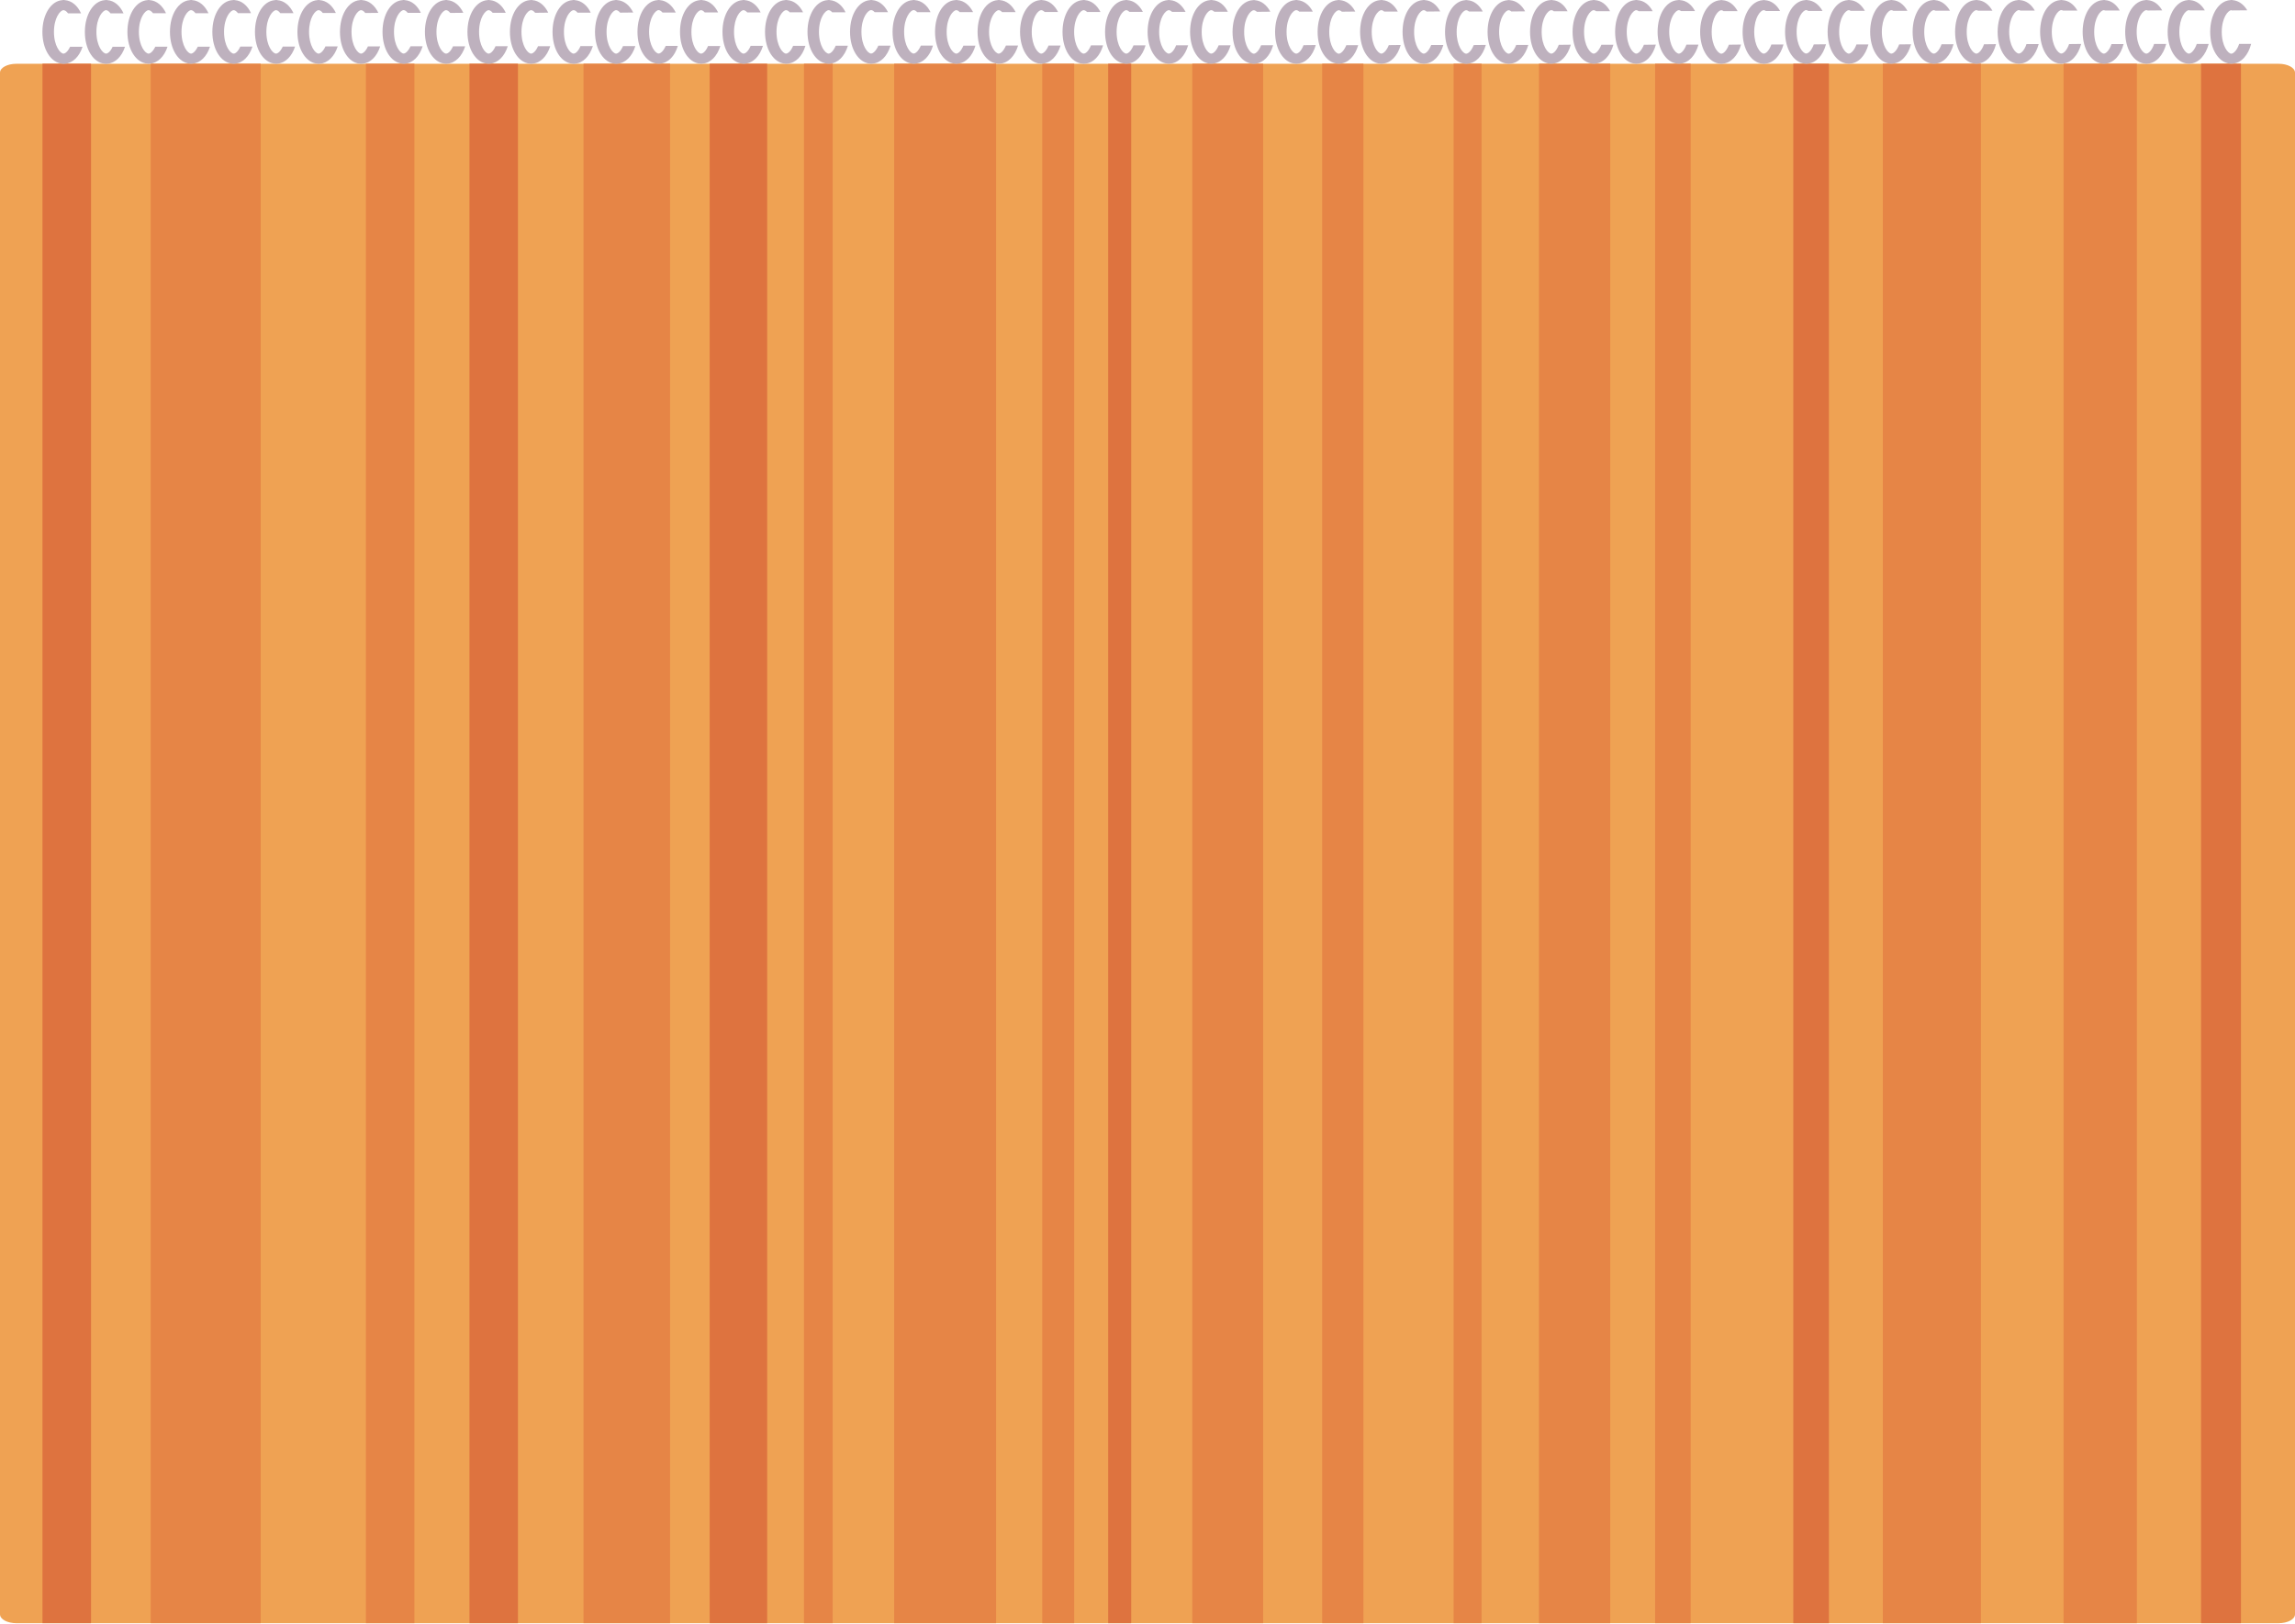
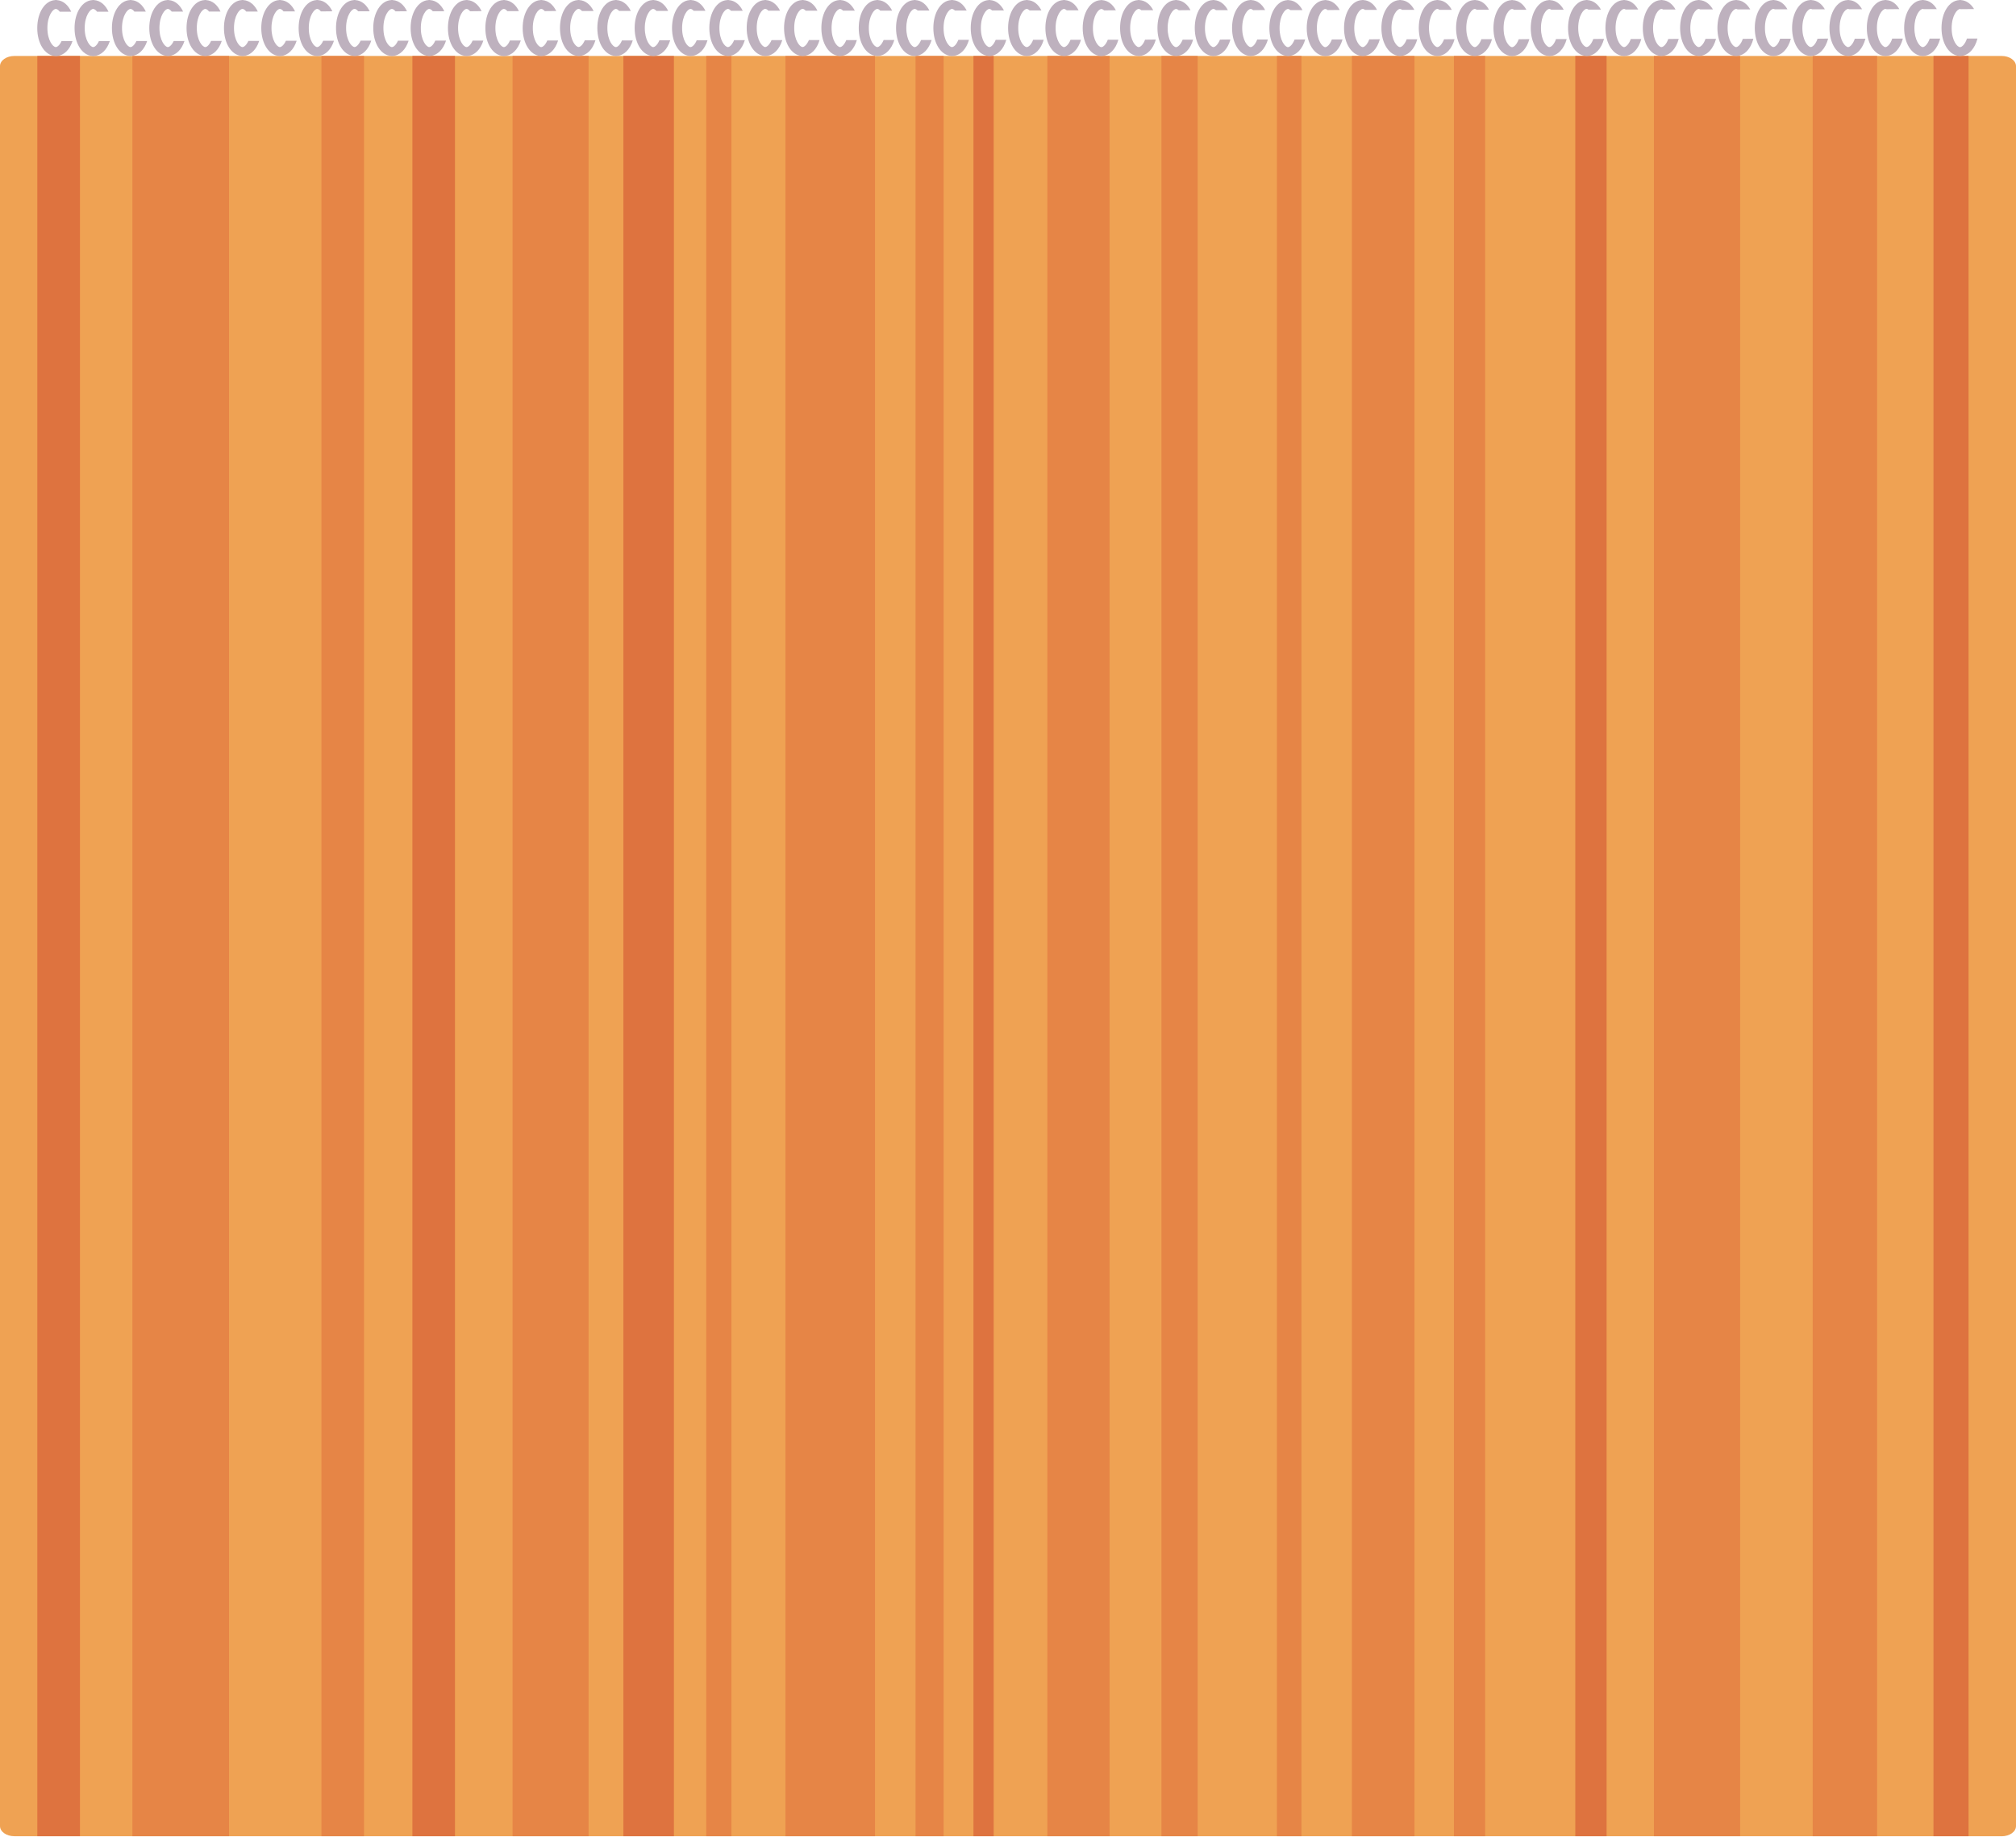
- <svg xmlns="http://www.w3.org/2000/svg" id="Layer_2" data-name="Layer 2" viewBox="0 0 331.79 234.66">
+ <svg xmlns="http://www.w3.org/2000/svg" id="Layer_2" data-name="Layer 2" viewBox="0 0 331.79 302.2">
  <defs>
    <style>
      .cls-1 {
        fill: #e68546;
      }

      .cls-2 {
        fill: #beb1be;
      }

      .cls-3 {
        fill: #efa253;
      }

      .cls-4 {
        fill: #de733f;
      }
    </style>
  </defs>
  <g id="Layer_1-2" data-name="Layer 1">
    <g>
-       <path class="cls-3" d="M329.42,234.66H2.37c-1.31,0-2.37-.57-2.37-1.28V10.5c0-.71,1.06-1.28,2.37-1.28h327.05c1.31,0,2.37.57,2.37,1.28v222.88c0,.71-1.06,1.28-2.37,1.28h0Z" />
-       <polygon class="cls-4" points="13.16 234.66 6.14 234.66 6.14 9.21 13.16 9.21 13.16 234.66 13.16 234.66" />
-       <polygon class="cls-1" points="59.91 234.66 52.9 234.66 52.9 9.21 59.91 9.21 59.91 234.66 59.91 234.66" />
-       <polygon class="cls-4" points="74.88 234.66 67.87 234.66 67.87 9.21 74.88 9.21 74.88 234.66 74.88 234.66" />
-       <polygon class="cls-4" points="110.91 234.66 102.6 234.66 102.6 9.21 110.91 9.21 110.91 234.66 110.91 234.66" />
-       <polygon class="cls-1" points="144.01 234.66 129.27 234.66 129.27 9.21 144.01 9.21 144.01 234.66 144.01 234.66" />
-       <polygon class="cls-1" points="182.61 234.66 172.37 234.66 172.37 9.21 182.61 9.21 182.61 234.66 182.61 234.66" />
-       <polygon class="cls-1" points="197.11 234.66 191.15 234.66 191.15 9.21 197.11 9.21 197.11 234.66 197.11 234.66" />
-       <polygon class="cls-1" points="214.19 234.66 210.15 234.66 210.15 9.21 214.19 9.21 214.19 234.66 214.19 234.66" />
-       <polygon class="cls-1" points="232.79 234.66 222.49 234.66 222.49 9.21 232.79 9.21 232.79 234.66 232.79 234.66" />
-       <polygon class="cls-1" points="244.42 234.66 239.28 234.66 239.28 9.21 244.42 9.21 244.42 234.66 244.42 234.66" />
-       <polygon class="cls-4" points="264.41 234.66 259.26 234.66 259.26 9.21 264.41 9.21 264.41 234.66 264.41 234.66" />
-       <polygon class="cls-1" points="286.39 234.66 272.2 234.66 272.2 9.21 286.39 9.21 286.39 234.66 286.39 234.66" />
-       <polygon class="cls-1" points="308.93 234.66 298.33 234.66 298.33 9.21 308.93 9.21 308.93 234.66 308.93 234.66" />
-       <polygon class="cls-4" points="323.98 234.66 318.21 234.66 318.21 9.21 323.98 9.21 323.98 234.66 323.98 234.66" />
-       <polygon class="cls-1" points="155.3 234.66 150.68 234.66 150.68 9.21 155.3 9.21 155.3 234.66 155.3 234.66" />
-       <polygon class="cls-4" points="163.54 234.66 160.21 234.66 160.21 9.21 163.54 9.21 163.54 234.66 163.54 234.66" />
-       <polygon class="cls-1" points="120.38 234.66 116.23 234.66 116.23 9.21 120.38 9.21 120.38 234.66 120.38 234.66" />
-       <polygon class="cls-1" points="96.87 234.66 84.36 234.66 84.36 9.21 96.87 9.21 96.87 234.66 96.87 234.66" />
-       <polygon class="cls-1" points="37.69 234.66 21.79 234.66 21.79 9.21 37.69 9.21 37.69 234.66 37.69 234.66" />
+       <path class="cls-3" d="M329.42,302.2H2.37c-1.31,0-2.37-.75-2.37-1.67V10.88c0-.92,1.06-1.67,2.37-1.67h327.05c1.31,0,2.37.75,2.37,1.67v289.66c0,.92-1.06,1.67-2.37,1.67h0Z" />
+       <polygon class="cls-4" points="13.16 302.2 6.14 302.2 6.14 9.21 13.16 9.21 13.16 302.2 13.16 302.2" />
+       <polygon class="cls-1" points="59.91 302.2 52.9 302.2 52.9 9.21 59.91 9.21 59.91 302.2 59.91 302.2" />
+       <polygon class="cls-4" points="74.88 302.2 67.87 302.2 67.87 9.21 74.88 9.21 74.88 302.2 74.88 302.2" />
+       <polygon class="cls-4" points="110.91 302.2 102.6 302.2 102.6 9.21 110.91 9.21 110.91 302.2 110.91 302.2" />
+       <polygon class="cls-1" points="144.01 302.2 129.27 302.2 129.27 9.21 144.01 9.21 144.01 302.2 144.01 302.2" />
+       <polygon class="cls-1" points="182.61 302.2 172.37 302.2 172.37 9.21 182.61 9.21 182.61 302.2 182.61 302.2" />
+       <polygon class="cls-1" points="197.11 302.2 191.15 302.2 191.15 9.21 197.11 9.21 197.11 302.2 197.11 302.2" />
+       <polygon class="cls-1" points="214.19 302.2 210.15 302.2 210.15 9.21 214.19 9.21 214.19 302.2 214.19 302.2" />
+       <polygon class="cls-1" points="232.79 302.2 222.49 302.2 222.49 9.21 232.79 9.21 232.79 302.2 232.79 302.2" />
+       <polygon class="cls-1" points="244.42 302.2 239.28 302.2 239.28 9.21 244.42 9.21 244.42 302.2 244.42 302.2" />
+       <polygon class="cls-4" points="264.41 302.2 259.26 302.2 259.26 9.21 264.41 9.21 264.41 302.2 264.41 302.2" />
+       <polygon class="cls-1" points="286.39 302.2 272.2 302.2 272.2 9.21 286.39 9.21 286.39 302.2 286.39 302.2" />
+       <polygon class="cls-1" points="308.93 302.2 298.33 302.2 298.33 9.21 308.93 9.21 308.93 302.2 308.93 302.2" />
+       <polygon class="cls-4" points="323.98 302.2 318.21 302.2 318.21 9.21 323.98 9.21 323.98 302.2 323.98 302.2" />
+       <polygon class="cls-1" points="155.3 302.2 150.68 302.2 150.68 9.21 155.3 9.21 155.3 302.2 155.3 302.2" />
+       <polygon class="cls-4" points="163.54 302.2 160.21 302.2 160.21 9.21 163.54 9.21 163.54 302.2 163.54 302.2" />
+       <polygon class="cls-1" points="120.38 302.2 116.23 302.2 116.23 9.21 120.38 9.21 120.38 302.2 120.38 302.2" />
+       <polygon class="cls-1" points="96.87 302.2 84.36 302.2 84.36 9.21 96.87 9.21 96.87 302.2 96.87 302.2" />
+       <polygon class="cls-1" points="37.69 302.2 21.79 302.2 21.79 9.21 37.69 9.21 37.69 302.2 37.69 302.2" />
      <path class="cls-2" d="M11.93,6.77c-.46,1.4-1.38,2.34-2.54,2.44-.07.02-.13.02-.2.02-.05,0-.12,0-.16-.02-1.66-.12-2.9-2.06-2.9-4.59S7.37.13,9.03.02c.05-.02.12-.02.16-.02.07,0,.12,0,.18.02,1,.07,1.84.79,2.35,1.91h-1.88c-.23-.31-.48-.46-.66-.46-.46,0-1.38,1.1-1.38,3.14s.92,3.14,1.38,3.14c.26,0,.66-.35.95-.99h1.78Z" />
      <path class="cls-2" d="M18.07,6.77c-.46,1.4-1.4,2.35-2.54,2.44-.05.02-.12.02-.18.02s-.12,0-.18-.02c-1.66-.12-2.9-2.06-2.9-4.59S13.51.13,15.17.02c.07-.02.12-.02.18-.02s.12,0,.16.02c1,.07,1.84.79,2.35,1.91h-1.88c-.23-.31-.48-.46-.64-.46-.48,0-1.4,1.1-1.4,3.14s.92,3.14,1.4,3.14c.26,0,.66-.35.94-.99h1.78Z" />
      <path class="cls-2" d="M24.22,6.75c-.46,1.42-1.42,2.37-2.55,2.45-.05.02-.12.02-.18.02-.05,0-.12,0-.16-.02-1.68-.12-2.91-2.06-2.91-4.59S19.65.13,21.33.02c.05-.02.12-.02.16-.02s.12,0,.16.02c1,.07,1.84.79,2.35,1.89h-1.88c-.23-.3-.46-.44-.64-.44-.48,0-1.4,1.1-1.4,3.14s.92,3.14,1.4,3.14c.26,0,.67-.35.97-1h1.76Z" />
      <path class="cls-2" d="M30.36,6.75c-.46,1.42-1.4,2.37-2.55,2.45-.05.02-.12.02-.18.02-.05,0-.12,0-.16-.02-1.66-.12-2.9-2.06-2.9-4.59S25.8.13,27.47.02c.05-.02.12-.02.16-.02.07,0,.12,0,.16.02,1,.07,1.84.79,2.35,1.89h-1.88c-.23-.3-.46-.44-.64-.44-.46,0-1.38,1.1-1.38,3.14s.92,3.14,1.38,3.14c.26,0,.67-.35.97-1h1.76Z" />
      <path class="cls-2" d="M36.5,6.73c-.46,1.42-1.4,2.39-2.54,2.47-.05.02-.12.02-.18.02s-.12,0-.18-.02c-1.66-.12-2.9-2.06-2.9-4.59S31.94.13,33.61.02c.07-.02.12-.02.18-.02s.12,0,.16.02c.99.07,1.83.77,2.34,1.88h-1.89c-.21-.28-.44-.43-.61-.43-.48,0-1.4,1.1-1.4,3.14s.92,3.14,1.4,3.14c.26,0,.66-.35.95-1.02h1.76Z" />
      <path class="cls-2" d="M42.66,6.73c-.46,1.42-1.42,2.39-2.55,2.47-.05.02-.12.02-.18.02-.05,0-.12,0-.16-.02-1.68-.12-2.91-2.06-2.91-4.59S38.08.13,39.76.02c.05-.02.12-.02.16-.02s.12,0,.16.02c.99.07,1.83.77,2.35,1.88h-1.91c-.21-.28-.43-.43-.61-.43-.48,0-1.4,1.1-1.4,3.14s.92,3.14,1.4,3.14c.26,0,.67-.35.97-1.02h1.76Z" />
      <path class="cls-2" d="M48.82,6.72c-.46,1.43-1.42,2.4-2.57,2.49-.05.02-.12.02-.18.02-.05,0-.12,0-.16-.02-1.66-.12-2.91-2.06-2.91-4.59S44.24.13,45.9.02c.05-.02.12-.02.16-.02.07,0,.12,0,.16.02,1,.07,1.83.77,2.34,1.86h-1.89c-.21-.28-.44-.41-.61-.41-.48,0-1.38,1.1-1.38,3.14s.91,3.14,1.38,3.14c.26,0,.69-.36.99-1.04h1.76Z" />
      <path class="cls-2" d="M54.96,6.72c-.46,1.43-1.4,2.39-2.55,2.49-.07.02-.13.02-.2.02-.05,0-.12,0-.16-.02-1.66-.12-2.9-2.06-2.9-4.59S50.38.13,52.04.02c.05-.02.12-.02.16-.02.07,0,.12,0,.18.02.97.07,1.81.76,2.32,1.84l-1.89.02c-.21-.28-.44-.41-.61-.41-.46,0-1.38,1.1-1.38,3.14s.92,3.14,1.38,3.14c.26,0,.69-.36.99-1.04h1.76Z" />
      <path class="cls-2" d="M61.1,6.7c-.46,1.43-1.4,2.42-2.55,2.5-.05.02-.12.02-.18.02-.05,0-.12,0-.16-.02-1.68-.12-2.91-2.06-2.91-4.59S56.52.13,58.2.02c.05-.02.12-.02.16-.02s.12,0,.16.02c.99.07,1.81.76,2.32,1.84h-1.89c-.21-.26-.43-.4-.59-.4-.48,0-1.4,1.1-1.4,3.14s.92,3.14,1.4,3.14c.26,0,.67-.36.99-1.05h1.74Z" />
      <path class="cls-2" d="M67.25,6.7c-.46,1.43-1.42,2.42-2.57,2.5-.05.02-.12.02-.18.02-.05,0-.12,0-.16-.02-1.66-.12-2.91-2.06-2.91-4.59S62.68.13,64.34.02c.05-.02.12-.02.16-.02.07,0,.12,0,.16.02.99.07,1.81.76,2.32,1.83l-1.89.02c-.2-.26-.43-.4-.59-.4-.48,0-1.4,1.1-1.4,3.14s.92,3.14,1.4,3.14c.28,0,.69-.36.99-1.05h1.76Z" />
      <path class="cls-2" d="M73.41,6.68c-.46,1.45-1.4,2.42-2.57,2.52-.07.02-.13.02-.2.02-.05,0-.12,0-.16-.02-1.66-.12-2.9-2.06-2.9-4.59S68.82.13,70.48.02c.05-.02.12-.02.16-.02.07,0,.12,0,.18.02.97.07,1.81.76,2.3,1.83h-1.89c-.21-.25-.43-.38-.59-.38-.46,0-1.38,1.1-1.38,3.14s.92,3.14,1.38,3.14c.28,0,.69-.36,1-1.07h1.76Z" />
      <path class="cls-2" d="M79.55,6.68c-.46,1.45-1.42,2.44-2.57,2.52-.05.02-.12.02-.18.02s-.12,0-.18-.02c-1.66-.12-2.9-2.06-2.9-4.59S74.96.13,76.62.02c.07-.02.12-.02.18-.02.05,0,.12,0,.16.02.97.07,1.79.76,2.3,1.81l-1.89.02c-.21-.25-.41-.38-.58-.38-.48,0-1.4,1.1-1.4,3.14s.92,3.14,1.4,3.14c.26,0,.69-.36.99-1.07h1.76Z" />
      <path class="cls-2" d="M85.71,6.67c-.48,1.48-1.43,2.45-2.6,2.54-.05.02-.1.02-.16.02-.05,0-.12,0-.16-.02-1.68-.12-2.91-2.06-2.91-4.59S81.1.13,82.78.02c.05-.02.12-.02.16-.02.07,0,.12,0,.16.02.97.07,1.81.76,2.3,1.81h-1.91c-.2-.25-.4-.36-.56-.36-.48,0-1.4,1.1-1.4,3.14s.92,3.14,1.4,3.14c.28,0,.71-.38.99-1.09h1.78Z" />
      <path class="cls-2" d="M91.85,6.67c-.46,1.48-1.42,2.45-2.6,2.54-.05.02-.12.02-.16.02s-.12,0-.16-.02c-1.66-.12-2.91-2.06-2.91-4.59S87.25.13,88.92.02c.05-.02.12-.02.16-.02s.12,0,.16.02c.97.07,1.79.74,2.3,1.79l-1.89.02c-.21-.25-.41-.36-.58-.36-.46,0-1.38,1.1-1.38,3.14s.92,3.14,1.38,3.14c.28,0,.71-.38,1-1.09h1.76Z" />
      <path class="cls-2" d="M97.99,6.65c-.44,1.47-1.38,2.45-2.57,2.55-.07.02-.13.02-.2.02-.05,0-.12,0-.16-.02-1.66-.12-2.9-2.06-2.9-4.59S93.39.13,95.06.02c.05-.02.12-.02.16-.02.07,0,.12,0,.18.02.95.07,1.78.74,2.29,1.79h-1.91c-.2-.23-.41-.35-.56-.35-.46,0-1.38,1.1-1.38,3.14s.92,3.14,1.38,3.14c.28,0,.71-.38,1.02-1.1h1.74Z" />
      <path class="cls-2" d="M104.14,6.65c-.46,1.48-1.42,2.47-2.6,2.55-.05.02-.1.02-.16.02-.05,0-.12,0-.16-.02-1.68-.12-2.91-2.06-2.91-4.59S99.53.13,101.21.02c.05-.02.12-.02.16-.02.07,0,.12,0,.16.02.97.07,1.78.74,2.29,1.78h-1.93c-.18-.21-.38-.33-.53-.33-.48,0-1.4,1.1-1.4,3.14s.92,3.14,1.4,3.14c.28,0,.71-.38,1-1.1h1.76Z" />
      <path class="cls-2" d="M110.3,6.63c-.46,1.5-1.42,2.49-2.62,2.57-.05.02-.12.02-.16.02s-.12,0-.16-.02c-1.66-.12-2.91-2.06-2.91-4.59S105.69.13,107.35.02c.05-.02.12-.02.16-.02s.12,0,.16.02c.97.07,1.79.74,2.3,1.78h-1.93c-.2-.21-.4-.33-.54-.33-.48,0-1.38,1.1-1.38,3.14s.91,3.14,1.38,3.14c.28,0,.72-.38,1.02-1.12h1.76Z" />
      <path class="cls-2" d="M116.44,6.63c-.44,1.48-1.4,2.47-2.58,2.57-.07.02-.13.02-.2.02-.05,0-.12,0-.16-.02-1.66-.12-2.9-2.06-2.9-4.59S111.83.13,113.49.02c.05-.02.12-.02.16-.02.07,0,.12,0,.18.02.95.07,1.76.72,2.27,1.76h-1.93c-.18-.21-.38-.31-.53-.31-.46,0-1.38,1.1-1.38,3.14s.92,3.14,1.38,3.14c.28,0,.72-.38,1.02-1.12h1.76Z" />
      <path class="cls-2" d="M122.58,6.62c-.46,1.5-1.42,2.5-2.6,2.58-.05.02-.1.02-.16.02s-.12,0-.18-.02c-1.66-.12-2.9-2.06-2.9-4.59S117.97.13,119.63.02c.07-.02.12-.02.18-.02s.12,0,.16.02c.95.07,1.78.72,2.27,1.76h-1.93c-.18-.21-.36-.31-.51-.31-.48,0-1.4,1.1-1.4,3.14s.92,3.14,1.4,3.14c.28,0,.71-.4,1.02-1.14h1.74Z" />
      <path class="cls-2" d="M128.74,6.62c-.46,1.5-1.43,2.5-2.62,2.58-.05.02-.12.02-.16.02s-.12,0-.16-.02c-1.66-.12-2.91-2.06-2.91-4.59S124.13.13,125.79.02c.05-.02.12-.02.16-.02s.12,0,.16.02c.95.07,1.76.72,2.27,1.74h-1.93c-.18-.2-.36-.3-.51-.3-.48,0-1.4,1.1-1.4,3.14s.92,3.14,1.4,3.14c.28,0,.72-.4,1.04-1.14h1.74Z" />
      <path class="cls-2" d="M134.88,6.6c-.44,1.51-1.42,2.52-2.62,2.6-.05.02-.1.02-.16.02-.05,0-.12,0-.16-.02-1.66-.12-2.9-2.06-2.9-4.59s1.23-4.48,2.9-4.59c.05-.02.12-.02.16-.02.07,0,.12,0,.16.02.97.07,1.78.72,2.27,1.74h-1.93c-.18-.2-.36-.3-.51-.3-.46,0-1.38,1.1-1.38,3.14s.92,3.14,1.38,3.14c.28,0,.72-.4,1.04-1.15h1.74Z" />
      <path class="cls-2" d="M141.02,6.6c-.44,1.51-1.4,2.52-2.6,2.6-.05.02-.1.02-.16.02s-.12,0-.18-.02c-1.66-.12-2.9-2.06-2.9-4.59s1.23-4.48,2.9-4.59c.07-.02.12-.02.18-.02s.12,0,.16.02c.95.07,1.74.72,2.26,1.73h-1.94c-.16-.18-.35-.28-.48-.28-.48,0-1.4,1.1-1.4,3.14s.92,3.14,1.4,3.14c.28,0,.71-.4,1.02-1.15h1.74Z" />
      <path class="cls-2" d="M147.19,6.58c-.46,1.51-1.43,2.54-2.63,2.62-.05.02-.12.02-.16.02s-.12,0-.16-.02c-1.68-.12-2.91-2.06-2.91-4.59s1.23-4.48,2.91-4.59c.05-.02.12-.02.16-.02s.12,0,.16.02c.95.07,1.76.72,2.27,1.73h-1.96c-.16-.18-.35-.28-.48-.28-.48,0-1.4,1.1-1.4,3.14s.92,3.14,1.4,3.14c.28,0,.72-.4,1.04-1.17h1.76Z" />
      <path class="cls-2" d="M153.33,6.58c-.46,1.51-1.43,2.54-2.63,2.62-.05.02-.1.02-.16.02-.05,0-.12,0-.16-.02-1.66-.12-2.91-2.06-2.91-4.59s1.25-4.48,2.91-4.59c.05-.02.12-.02.16-.02.07,0,.12,0,.16.02.95.05,1.76.71,2.26,1.71h-1.93c-.2-.18-.36-.26-.49-.26-.48,0-1.38,1.1-1.38,3.14s.91,3.14,1.38,3.14c.28,0,.74-.4,1.05-1.17h1.74Z" />
      <path class="cls-2" d="M159.47,6.57c-.44,1.51-1.4,2.54-2.6,2.63-.07.02-.13.02-.2.02-.05,0-.12,0-.16-.02-1.66-.12-2.9-2.06-2.9-4.59s1.23-4.48,2.9-4.59c.05-.02.12-.02.16-.02.07,0,.12,0,.18.02.94.07,1.74.71,2.24,1.71h-1.93c-.2-.18-.36-.26-.49-.26-.46,0-1.38,1.1-1.38,3.14s.92,3.14,1.38,3.14c.3,0,.74-.41,1.05-1.19h1.74Z" />
      <path class="cls-2" d="M165.61,6.57c-.44,1.53-1.42,2.55-2.62,2.63-.05.02-.12.02-.16.02s-.12,0-.16-.02c-1.68-.12-2.91-2.06-2.91-4.59s1.23-4.48,2.91-4.59c.05-.02.12-.02.16-.02s.12,0,.16.02c.94.07,1.73.71,2.24,1.7h-1.94c-.18-.16-.33-.25-.46-.25-.48,0-1.4,1.1-1.4,3.14s.92,3.14,1.4,3.14c.28,0,.72-.41,1.04-1.19h1.74Z" />
      <path class="cls-2" d="M171.77,6.55c-.44,1.53-1.43,2.57-2.63,2.65-.05.02-.1.02-.16.02-.05,0-.12,0-.16-.02-1.66-.12-2.91-2.06-2.91-4.59s1.25-4.48,2.91-4.59c.05-.02.12-.02.16-.02.07,0,.12,0,.16.02.95.05,1.74.69,2.26,1.7h-1.94c-.18-.16-.35-.25-.48-.25-.48,0-1.4,1.1-1.4,3.14s.92,3.14,1.4,3.14c.3,0,.76-.41,1.05-1.2h1.74Z" />
      <path class="cls-2" d="M177.91,6.55c-.44,1.51-1.4,2.55-2.6,2.65-.07.02-.13.02-.2.02-.05,0-.12,0-.16-.02-1.66-.12-2.9-2.06-2.9-4.59s1.23-4.48,2.9-4.59c.05-.02.12-.02.16-.02.07,0,.12,0,.18.02.94.07,1.73.69,2.22,1.68h-1.94c-.18-.15-.33-.23-.46-.23-.46,0-1.38,1.1-1.38,3.14s.92,3.14,1.38,3.14c.3,0,.76-.41,1.07-1.2h1.73Z" />
      <path class="cls-2" d="M184.06,6.54c-.44,1.55-1.43,2.58-2.63,2.67-.05.02-.12.02-.16.02-.07,0-.12,0-.18-.02-1.66-.12-2.9-2.06-2.9-4.59s1.23-4.48,2.9-4.59c.07-.02.12-.02.18-.02.05,0,.12,0,.16.02.92.07,1.71.69,2.22,1.66l-1.94.02c-.16-.15-.33-.23-.44-.23-.48,0-1.4,1.1-1.4,3.14s.92,3.14,1.4,3.14c.28,0,.74-.41,1.05-1.22h1.74Z" />
      <path class="cls-2" d="M190.22,6.52c-.44,1.55-1.43,2.6-2.65,2.68-.05.02-.1.02-.16.02-.05,0-.12,0-.16-.02-1.68-.12-2.91-2.06-2.91-4.59s1.23-4.48,2.91-4.59c.05-.02.12-.02.16-.02.07,0,.12,0,.16.02.92.07,1.73.69,2.22,1.66h-1.96c-.15-.15-.31-.21-.43-.21-.48,0-1.4,1.1-1.4,3.14s.92,3.14,1.4,3.14c.3,0,.76-.41,1.05-1.22l1.76-.02Z" />
      <path class="cls-2" d="M196.36,6.52c-.44,1.55-1.43,2.6-2.65,2.68-.05.02-.12.02-.16.02s-.12,0-.16-.02c-1.66-.12-2.9-2.06-2.9-4.59s1.23-4.48,2.9-4.59c.05-.02.12-.02.16-.02s.12,0,.16.02c.94.07,1.73.69,2.22,1.65l-1.94.02c-.16-.15-.33-.21-.44-.21-.48,0-1.38,1.1-1.38,3.14s.91,3.14,1.38,3.14c.3,0,.76-.43,1.09-1.23h1.73Z" />
      <path class="cls-2" d="M202.5,6.5c-.43,1.56-1.42,2.62-2.63,2.7-.05.02-.12.02-.16.02-.07,0-.12,0-.18-.02-1.66-.12-2.9-2.06-2.9-4.59s1.23-4.48,2.9-4.59c.07-.02.12-.02.18-.02.05,0,.12,0,.16.02.92.07,1.71.69,2.21,1.65h-1.96c-.15-.13-.3-.2-.41-.2-.48,0-1.4,1.1-1.4,3.14s.92,3.14,1.4,3.14c.28,0,.76-.43,1.07-1.23l1.73-.02Z" />
      <path class="cls-2" d="M208.67,6.5c-.46,1.56-1.45,2.62-2.67,2.7-.05.02-.1.02-.16.02-.05,0-.12,0-.16-.02-1.68-.12-2.91-2.06-2.91-4.59s1.23-4.48,2.91-4.59c.05-.02.12-.02.16-.02.07,0,.12,0,.16.02.92.05,1.71.67,2.21,1.63l-1.96.02c-.15-.13-.3-.2-.41-.2-.48,0-1.4,1.1-1.4,3.14s.92,3.14,1.4,3.14c.3,0,.76-.43,1.07-1.25h1.76Z" />
      <path class="cls-2" d="M214.81,6.49c-.44,1.56-1.43,2.63-2.67,2.72-.05.02-.12.02-.16.02s-.12,0-.16-.02c-1.66-.12-2.91-2.06-2.91-4.59s1.25-4.48,2.91-4.59c.05-.02.12-.02.16-.02s.12,0,.16.02c.92.05,1.71.67,2.22,1.63h-1.99c-.15-.12-.28-.18-.4-.18-.48,0-1.38,1.1-1.38,3.14s.91,3.14,1.38,3.14c.3,0,.77-.43,1.09-1.25l1.74-.02Z" />
      <path class="cls-2" d="M220.95,6.49c-.44,1.55-1.42,2.62-2.63,2.72-.07.02-.13.02-.2.02-.05,0-.12,0-.16-.02-1.66-.12-2.9-2.06-2.9-4.59s1.23-4.48,2.9-4.59c.05-.02.12-.02.16-.02.07,0,.12,0,.18.02.91.07,1.68.67,2.19,1.61l-1.98.02c-.15-.12-.28-.18-.4-.18-.46,0-1.38,1.1-1.38,3.14s.92,3.14,1.38,3.14c.3,0,.77-.43,1.09-1.27h1.74Z" />
      <path class="cls-2" d="M227.09,6.47c-.44,1.58-1.43,2.65-2.65,2.73-.05.02-.1.02-.16.02s-.12,0-.18-.02c-1.66-.12-2.9-2.06-2.9-4.59s1.23-4.48,2.9-4.59c.07-.02.12-.02.18-.02s.12,0,.16.02c.91.05,1.7.66,2.19,1.61h-1.99c-.13-.12-.26-.16-.36-.16-.48,0-1.4,1.1-1.4,3.14s.92,3.14,1.4,3.14c.3,0,.76-.43,1.07-1.27l1.74-.02Z" />
      <path class="cls-2" d="M233.25,6.47c-.44,1.58-1.43,2.65-2.67,2.73-.05.02-.12.02-.16.02s-.12,0-.16-.02c-1.66-.12-2.91-2.06-2.91-4.59s1.25-4.48,2.91-4.59c.05-.02.12-.02.16-.02s.12,0,.16.02c.91.05,1.68.64,2.19,1.6h-2.01c-.13-.1-.25-.15-.35-.15-.48,0-1.4,1.1-1.4,3.14s.92,3.14,1.4,3.14c.3,0,.77-.44,1.1-1.28h1.73Z" />
      <path class="cls-2" d="M239.39,6.45c-.43,1.58-1.42,2.67-2.67,2.75-.05.02-.1.02-.16.02-.05,0-.12,0-.16-.02-1.66-.12-2.9-2.06-2.9-4.59s1.23-4.48,2.9-4.59c.05-.02.12-.02.16-.02.07,0,.12,0,.16.02.92.05,1.7.64,2.21,1.6h-2.02c-.13-.1-.25-.15-.35-.15-.46,0-1.38,1.1-1.38,3.14s.92,3.14,1.38,3.14c.3,0,.77-.44,1.1-1.28l1.73-.02Z" />
      <path class="cls-2" d="M245.55,6.45c-.44,1.58-1.43,2.67-2.67,2.75-.05.02-.1.02-.16.02s-.12,0-.18-.02c-1.66-.12-2.9-2.06-2.9-4.59s1.23-4.48,2.9-4.59c.07-.02.12-.02.18-.02s.12,0,.16.02c.91.05,1.68.64,2.17,1.58h-2.02c-.12-.1-.23-.13-.31-.13-.48,0-1.4,1.1-1.4,3.14s.92,3.14,1.4,3.14c.3,0,.77-.44,1.09-1.3h1.74Z" />
      <path class="cls-2" d="M251.7,6.44c-.44,1.6-1.45,2.68-2.68,2.77-.05.02-.12.02-.16.02s-.12,0-.16-.02c-1.68-.12-2.91-2.06-2.91-4.59s1.23-4.48,2.91-4.59c.05-.02.12-.02.16-.02s.12,0,.16.02c.91.05,1.68.64,2.19,1.58h-2.04c-.12-.1-.21-.13-.31-.13-.48,0-1.4,1.1-1.4,3.14s.92,3.14,1.4,3.14c.3,0,.77-.44,1.09-1.3l1.76-.02Z" />
      <path class="cls-2" d="M257.84,6.44c-.44,1.6-1.43,2.68-2.68,2.77-.05.02-.1.02-.16.02-.05,0-.12,0-.16-.02-1.66-.12-2.91-2.06-2.91-4.59s1.25-4.48,2.91-4.59c.05-.02.12-.02.16-.02.07,0,.12,0,.16.02.91.05,1.68.63,2.19,1.56h-2.06c-.12-.08-.21-.12-.3-.12-.48,0-1.38,1.1-1.38,3.14s.91,3.14,1.38,3.14c.31,0,.79-.44,1.1-1.32h1.74Z" />
      <path class="cls-2" d="M263.98,6.42c-.43,1.6-1.42,2.68-2.65,2.78-.07.02-.13.02-.2.02-.05,0-.12,0-.16-.02-1.66-.12-2.9-2.06-2.9-4.59s1.23-4.48,2.9-4.59c.05-.02.12-.02.16-.02.07,0,.12,0,.18.02.89.07,1.66.64,2.17,1.56h-2.06c-.12-.08-.21-.12-.3-.12-.46,0-1.38,1.1-1.38,3.14s.92,3.14,1.38,3.14c.31,0,.79-.44,1.1-1.32l1.74-.02Z" />
      <path class="cls-2" d="M270.12,6.42c-.43,1.61-1.42,2.7-2.67,2.78-.05.02-.12.02-.16.02s-.12,0-.16-.02c-1.68-.12-2.91-2.06-2.91-4.59s1.23-4.48,2.91-4.59c.05-.02.12-.02.16-.02s.12,0,.16.02c.89.05,1.65.64,2.16,1.55h-2.06c-.1-.07-.18-.1-.26-.1-.48,0-1.4,1.1-1.4,3.14s.92,3.14,1.4,3.14c.3,0,.79-.46,1.1-1.33h1.73Z" />
      <path class="cls-2" d="M276.28,6.4c-.43,1.61-1.43,2.72-2.68,2.8-.05.02-.1.02-.16.02-.05,0-.12,0-.16-.02-1.66-.12-2.91-2.06-2.91-4.59s1.25-4.48,2.91-4.59c.05-.02.12-.02.16-.02.07,0,.12,0,.16.02.89.05,1.66.64,2.16,1.55h-2.04c-.1-.07-.2-.1-.28-.1-.48,0-1.38,1.1-1.38,3.14s.91,3.14,1.38,3.14c.31,0,.81-.46,1.12-1.33l1.73-.02Z" />
      <path class="cls-2" d="M282.42,6.4c-.43,1.6-1.42,2.72-2.67,2.8-.07.02-.12.02-.18.02-.05,0-.12,0-.16-.02-1.66-.12-2.9-2.06-2.9-4.59s1.23-4.48,2.9-4.59c.05-.02.12-.02.16-.02.07,0,.12,0,.18.02.89.07,1.65.64,2.16,1.53h-2.09c-.1-.05-.18-.08-.25-.08-.46,0-1.38,1.1-1.38,3.14s.92,3.14,1.38,3.14c.31,0,.81-.46,1.12-1.35h1.73Z" />
      <path class="cls-2" d="M294.73,6.39c-.44,1.63-1.45,2.73-2.7,2.81-.05.02-.1.02-.16.02-.05,0-.12,0-.16-.02-1.68-.12-2.91-2.06-2.91-4.59s1.23-4.48,2.91-4.59c.05-.02.12-.02.16-.02.07,0,.12,0,.16.02.87.05,1.65.61,2.14,1.51h-2.09c-.08-.05-.15-.07-.21-.07-.48,0-1.4,1.1-1.4,3.14s.92,3.14,1.4,3.14c.31,0,.81-.46,1.1-1.37h1.76Z" />
      <path class="cls-2" d="M300.87,6.37c-.43,1.63-1.45,2.75-2.7,2.83-.05.02-.12.02-.16.02s-.12,0-.16-.02c-1.66-.12-2.91-2.06-2.91-4.59s1.25-4.48,2.91-4.59c.05-.02.12-.02.16-.02s.12,0,.16.02c.89.05,1.65.61,2.16,1.51h-2.09c-.08-.05-.16-.07-.23-.07-.46,0-1.38,1.1-1.38,3.14s.92,3.14,1.38,3.14c.31,0,.81-.46,1.12-1.37l1.74-.02Z" />
      <path class="cls-2" d="M307.01,6.37c-.43,1.63-1.43,2.75-2.68,2.83-.05.02-.12.02-.16.02-.07,0-.12,0-.18-.02-1.66-.12-2.9-2.06-2.9-4.59s1.23-4.48,2.9-4.59c.07-.02.12-.02.18-.02.05,0,.12,0,.16.02.87.05,1.63.61,2.12,1.5h-2.09c-.08-.03-.15-.05-.2-.05-.48,0-1.4,1.1-1.4,3.14s.92,3.14,1.4,3.14c.3,0,.81-.48,1.1-1.38h1.74Z" />
      <path class="cls-2" d="M313.17,6.35c-.43,1.65-1.45,2.77-2.7,2.85-.05.02-.1.02-.16.02-.05,0-.12,0-.16-.02-1.68-.12-2.91-2.06-2.91-4.59s1.23-4.48,2.91-4.59c.05-.02.12-.02.16-.02.07,0,.12,0,.16.02.87.05,1.61.59,2.12,1.48l-2.09.02c-.07-.03-.13-.05-.2-.05-.48,0-1.4,1.1-1.4,3.14s.92,3.14,1.4,3.14c.31,0,.82-.48,1.12-1.4h1.74Z" />
      <path class="cls-2" d="M319.31,6.35c-.43,1.65-1.45,2.77-2.7,2.85-.05.02-.12.02-.16.02s-.12,0-.16-.02c-1.66-.12-2.91-2.06-2.91-4.59s1.25-4.48,2.91-4.59c.05-.02.12-.02.16-.02s.12,0,.16.02c.87.05,1.63.59,2.14,1.48h-2.17s-.1-.03-.13-.03c-.48,0-1.38,1.1-1.38,3.14s.91,3.14,1.38,3.14c.31,0,.82-.48,1.14-1.4h1.73Z" />
      <path class="cls-2" d="M325.45,6.34c-.41,1.63-1.42,2.77-2.68,2.86-.07.02-.12.02-.18.02-.05,0-.12,0-.16-.02-1.66-.12-2.9-2.06-2.9-4.59s1.23-4.48,2.9-4.59c.05-.02.12-.02.16-.02.07,0,.12,0,.18.02.86.07,1.6.61,2.12,1.47l-2.21.02s-.07-.03-.1-.03c-.46,0-1.38,1.1-1.38,3.14s.92,3.14,1.38,3.14c.31,0,.84-.49,1.14-1.42h1.73Z" />
      <path class="cls-2" d="M288.56,6.39c-.41,1.63-1.42,2.73-2.67,2.81-.05.02-.12.02-.16.02-.07,0-.12,0-.18-.02-1.66-.12-2.9-2.06-2.9-4.59s1.23-4.48,2.9-4.59c.07-.02.12-.02.18-.02.05,0,.12,0,.16.02.89.05,1.65.63,2.16,1.53h-2.07c-.1-.05-.18-.08-.25-.08-.48,0-1.4,1.1-1.4,3.14s.92,3.14,1.4,3.14c.3,0,.79-.46,1.1-1.35l1.73-.02Z" />
    </g>
  </g>
</svg>
